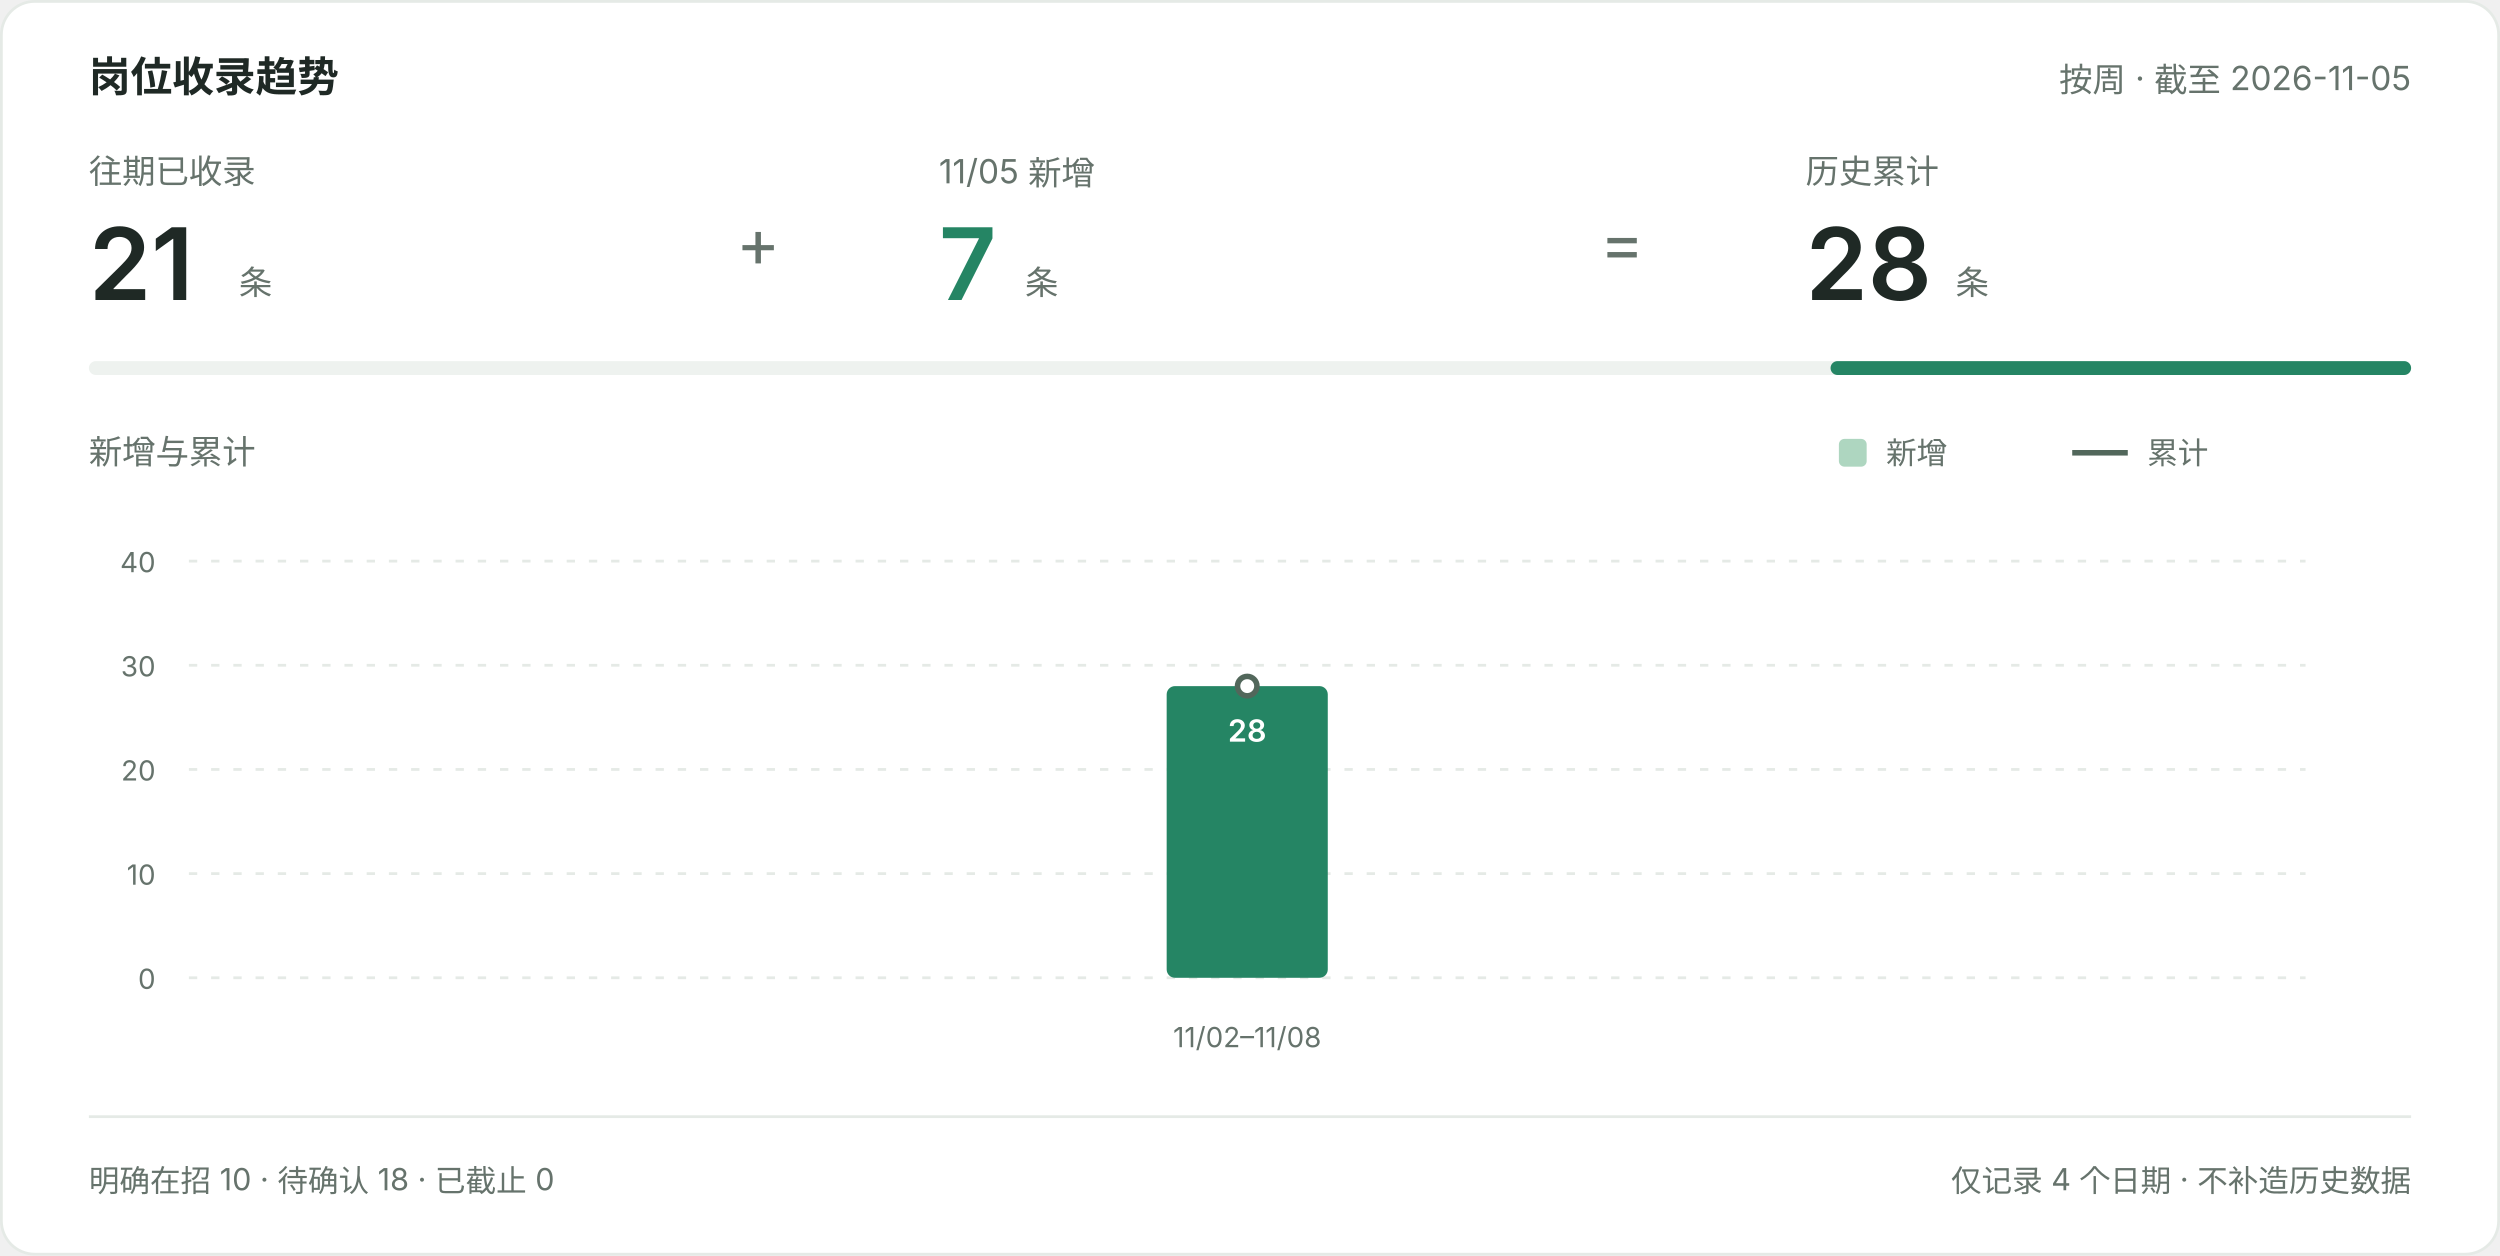
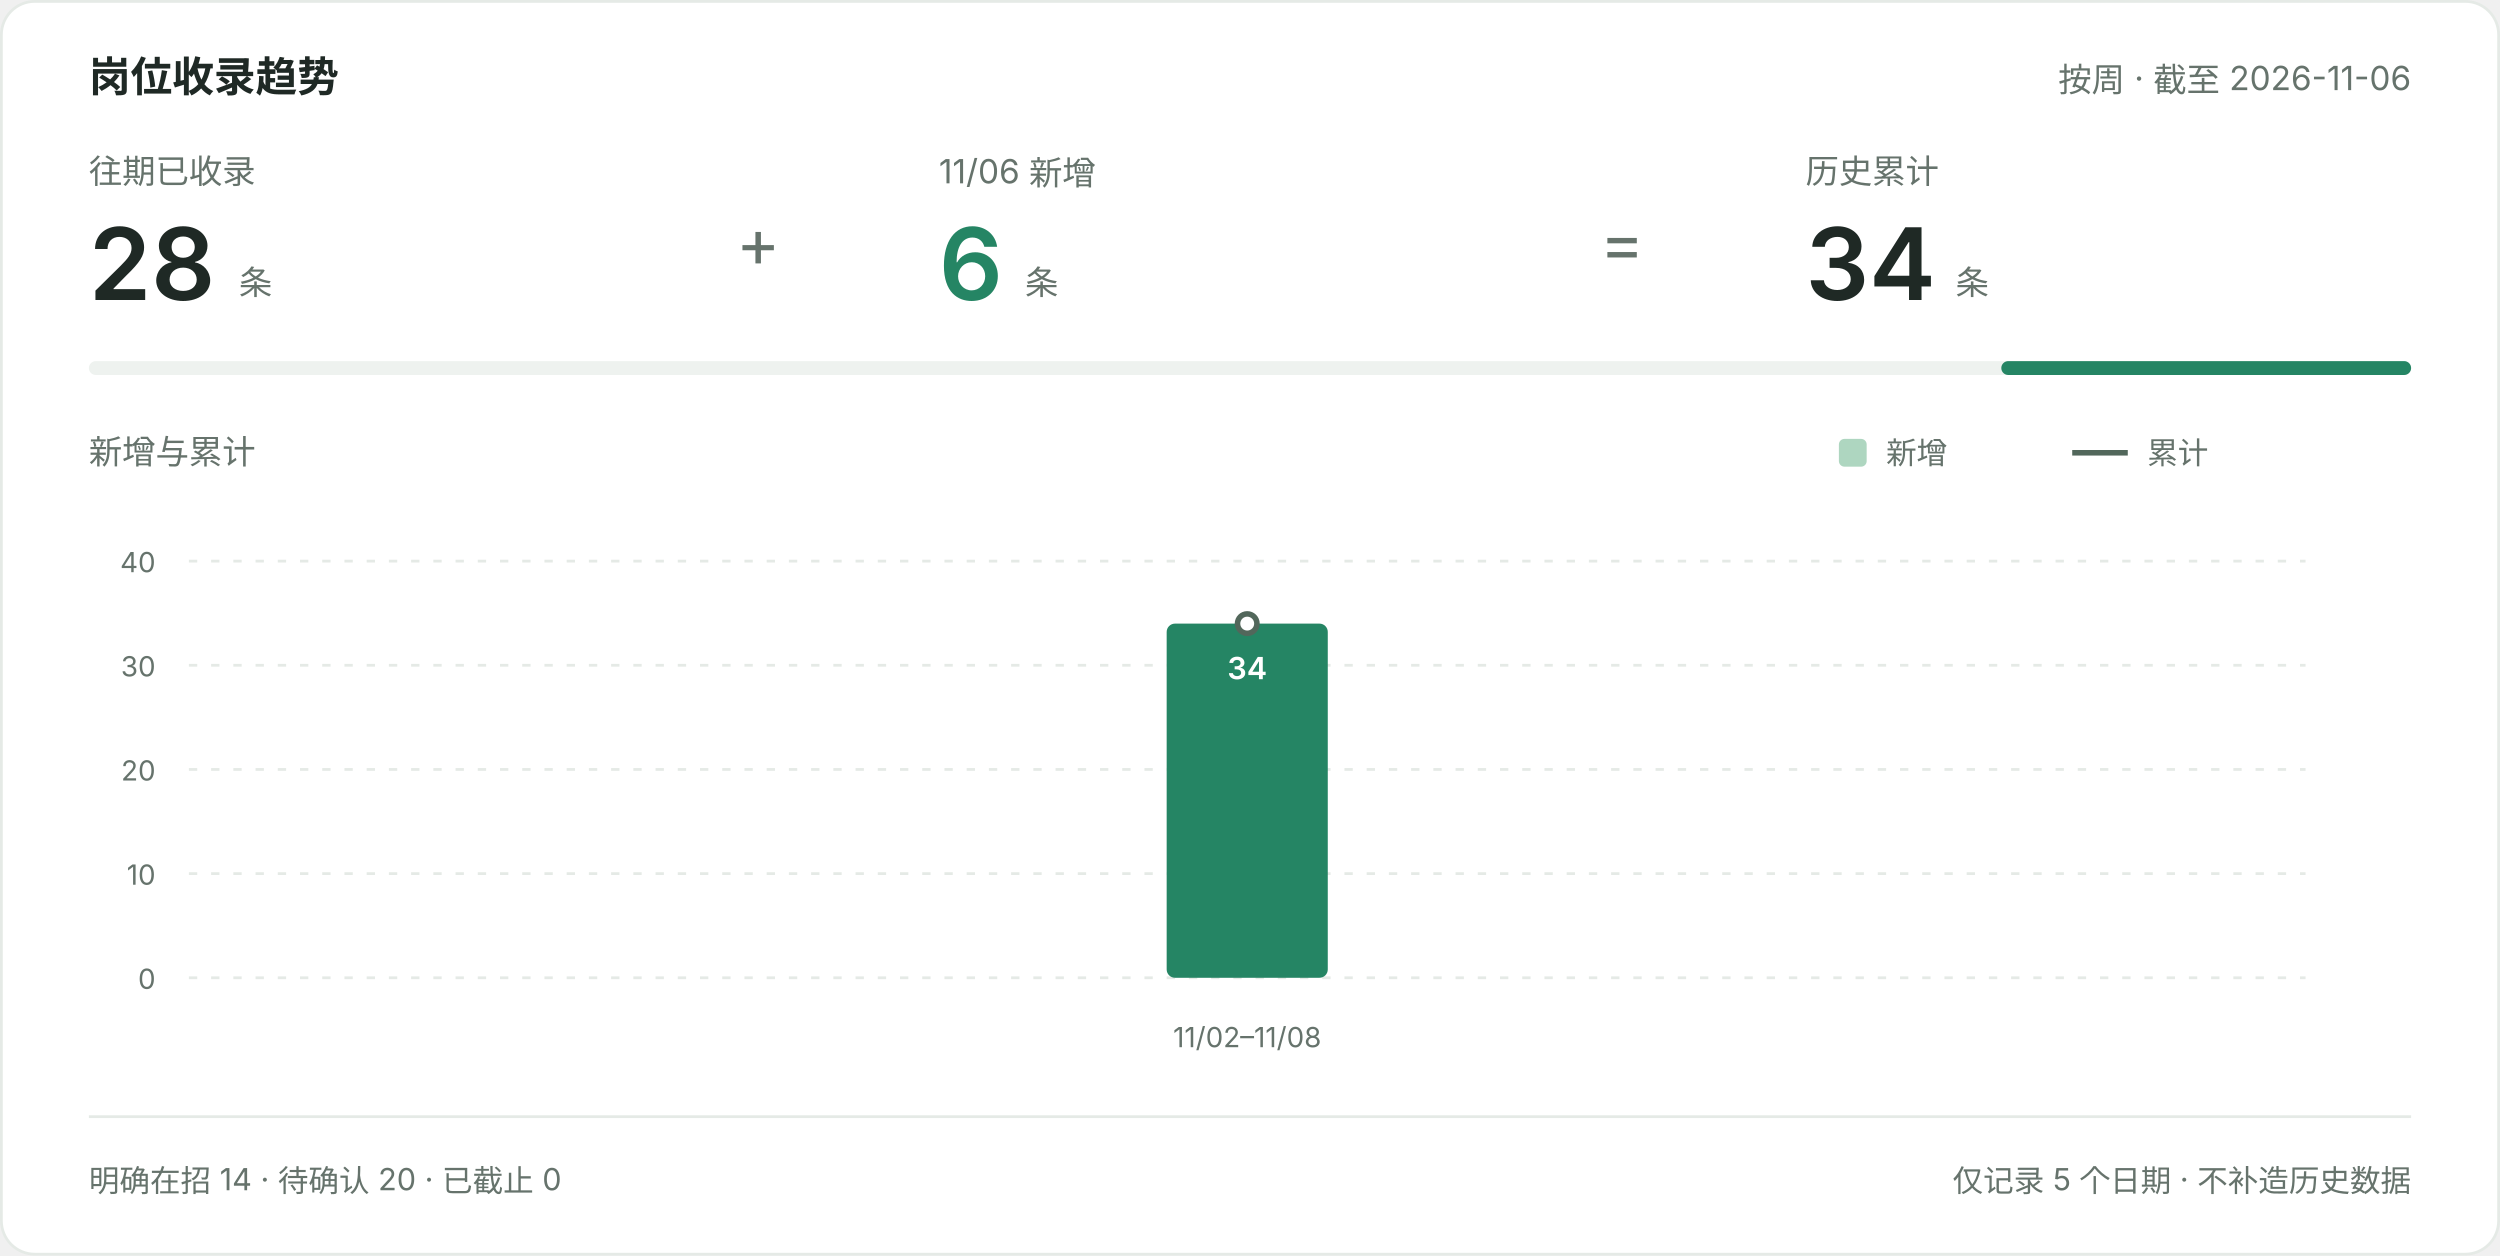
<svg xmlns="http://www.w3.org/2000/svg" width="900" height="452" viewBox="0 0 900 452" role="img" aria-labelledby="title desc">
  <rect x=".5" y=".5" width="899" height="451" rx="12" fill="#ffffff" stroke="#e5eae6" />
  <g font-family="-apple-system,BlinkMacSystemFont,Segoe UI,PingFang SC,Microsoft YaHei,sans-serif">
    <text x="32" y="33" fill="#1f2925" font-size="15" font-weight="600" text-anchor="start">岗位收录趋势</text>
-     <text x="868" y="33" fill="#66736c" font-size="12" font-weight="400" text-anchor="end">按周 · 截至 2026-11-05</text>
+     <text x="868" y="33" fill="#66736c" font-size="12" font-weight="400" text-anchor="end">按周 · 截至 2026-11-06</text>
    <text x="32" y="66" fill="#66736c" font-size="12" font-weight="400" text-anchor="start">往期已收录</text>
-     <text x="32" y="108" fill="#1f2925" font-size="36" font-weight="600" text-anchor="start">21</text>
+     <text x="32" y="108" fill="#1f2925" font-size="36" font-weight="600" text-anchor="start">28</text>
    <text x="86" y="106" fill="#66736c" font-size="12" font-weight="400" text-anchor="start">条</text>
-     <text x="338" y="66" fill="#66736c" font-size="12" font-weight="400" text-anchor="start">11/05 新增</text>
-     <text x="338" y="108" fill="#258564" font-size="36" font-weight="600" text-anchor="start">7</text>
+     <text x="338" y="66" fill="#66736c" font-size="12" font-weight="400" text-anchor="start">11/06 新增</text>
+     <text x="338" y="108" fill="#258564" font-size="36" font-weight="600" text-anchor="start">6</text>
    <text x="369" y="106" fill="#66736c" font-size="12" font-weight="400" text-anchor="start">条</text>
    <text x="650" y="66" fill="#66736c" font-size="12" font-weight="400" text-anchor="start">历史累计</text>
-     <text x="650" y="108" fill="#1f2925" font-size="36" font-weight="600" text-anchor="start">28</text>
+     <text x="650" y="108" fill="#1f2925" font-size="36" font-weight="600" text-anchor="start">34</text>
    <text x="704" y="106" fill="#66736c" font-size="12" font-weight="400" text-anchor="start">条</text>
    <text x="265" y="96" fill="#66736c" font-size="24" font-weight="400" text-anchor="start">+</text>
    <text x="576" y="96" fill="#66736c" font-size="24" font-weight="400" text-anchor="start">=</text>
    <rect x="32" y="130" width="836" height="5" rx="2.5" fill="#eef2ef" />
-     <rect x="659.00" y="130" width="209.00" height="5" rx="2.5" fill="#258564" />
+     <rect x="720.47" y="130" width="147.53" height="5" rx="2.5" fill="#258564" />
    <text x="32" y="167" fill="#66736c" font-size="12" font-weight="400" text-anchor="start">新增与累计</text>
    <rect x="662" y="158" width="10" height="10" rx="2" fill="#aed6c0" />
    <text x="679" y="167" fill="#66736c" font-size="11" font-weight="400" text-anchor="start">新增</text>
    <line x1="746" y1="163" x2="766" y2="163" stroke="#52675b" stroke-width="2" />
    <text x="773" y="167" fill="#66736c" font-size="11" font-weight="400" text-anchor="start">累计</text>
    <line x1="68" y1="352.0" x2="830" y2="352.0" stroke="#e5eae6" stroke-dasharray="3 5" />
    <text x="56" y="356.0" fill="#66736c" font-size="10" font-weight="400" text-anchor="end">0</text>
    <line x1="68" y1="314.5" x2="830" y2="314.5" stroke="#e5eae6" stroke-dasharray="3 5" />
    <text x="56" y="318.5" fill="#66736c" font-size="10" font-weight="400" text-anchor="end">10</text>
    <line x1="68" y1="277.0" x2="830" y2="277.0" stroke="#e5eae6" stroke-dasharray="3 5" />
    <text x="56" y="281.0" fill="#66736c" font-size="10" font-weight="400" text-anchor="end">20</text>
    <line x1="68" y1="239.5" x2="830" y2="239.5" stroke="#e5eae6" stroke-dasharray="3 5" />
    <text x="56" y="243.5" fill="#66736c" font-size="10" font-weight="400" text-anchor="end">30</text>
    <line x1="68" y1="202.0" x2="830" y2="202.0" stroke="#e5eae6" stroke-dasharray="3 5" />
    <text x="56" y="206.0" fill="#66736c" font-size="10" font-weight="400" text-anchor="end">40</text>
-     <rect x="420.00" y="247.00" width="58.00" height="105.00" rx="3" fill="#258564" />
-     <text x="449.0" y="267.0" fill="#ffffff" font-size="11" font-weight="600" text-anchor="middle">28</text>
+     <rect x="420.00" y="224.50" width="58.00" height="127.50" rx="3" fill="#258564" />
+     <text x="449.0" y="244.5" fill="#ffffff" font-size="11" font-weight="600" text-anchor="middle">34</text>
    <text x="449.0" y="377" fill="#66736c" font-size="10" font-weight="400" text-anchor="middle">11/02–11/08</text>
-     <polyline points="449.00,247.00" fill="none" stroke="#52675b" stroke-width="2" stroke-linejoin="round" />
-     <circle cx="449.00" cy="247.00" r="3.5" fill="#ffffff" stroke="#52675b" stroke-width="2" />
+     <polyline points="449.00,224.50" fill="none" stroke="#52675b" stroke-width="2" stroke-linejoin="round" />
+     <circle cx="449.00" cy="224.50" r="3.5" fill="#ffffff" stroke="#52675b" stroke-width="2" />
    <line x1="32" y1="402" x2="868" y2="402" stroke="#e5eae6" />
-     <text x="32" y="429" fill="#66736c" font-size="11" font-weight="400" text-anchor="start">明确在招 10   ·   待确认 18   ·   已截止 0</text>
-     <text x="868" y="429" fill="#66736c" font-size="11" font-weight="400" text-anchor="end">仅记录 4 个日期 · 不补造历史数据</text>
+     <text x="32" y="429" fill="#66736c" font-size="11" font-weight="400" text-anchor="start">明确在招 14   ·   待确认 20   ·   已截止 0</text>
+     <text x="868" y="429" fill="#66736c" font-size="11" font-weight="400" text-anchor="end">仅记录 5 个日期 · 不补造历史数据</text>
  </g>
</svg>
